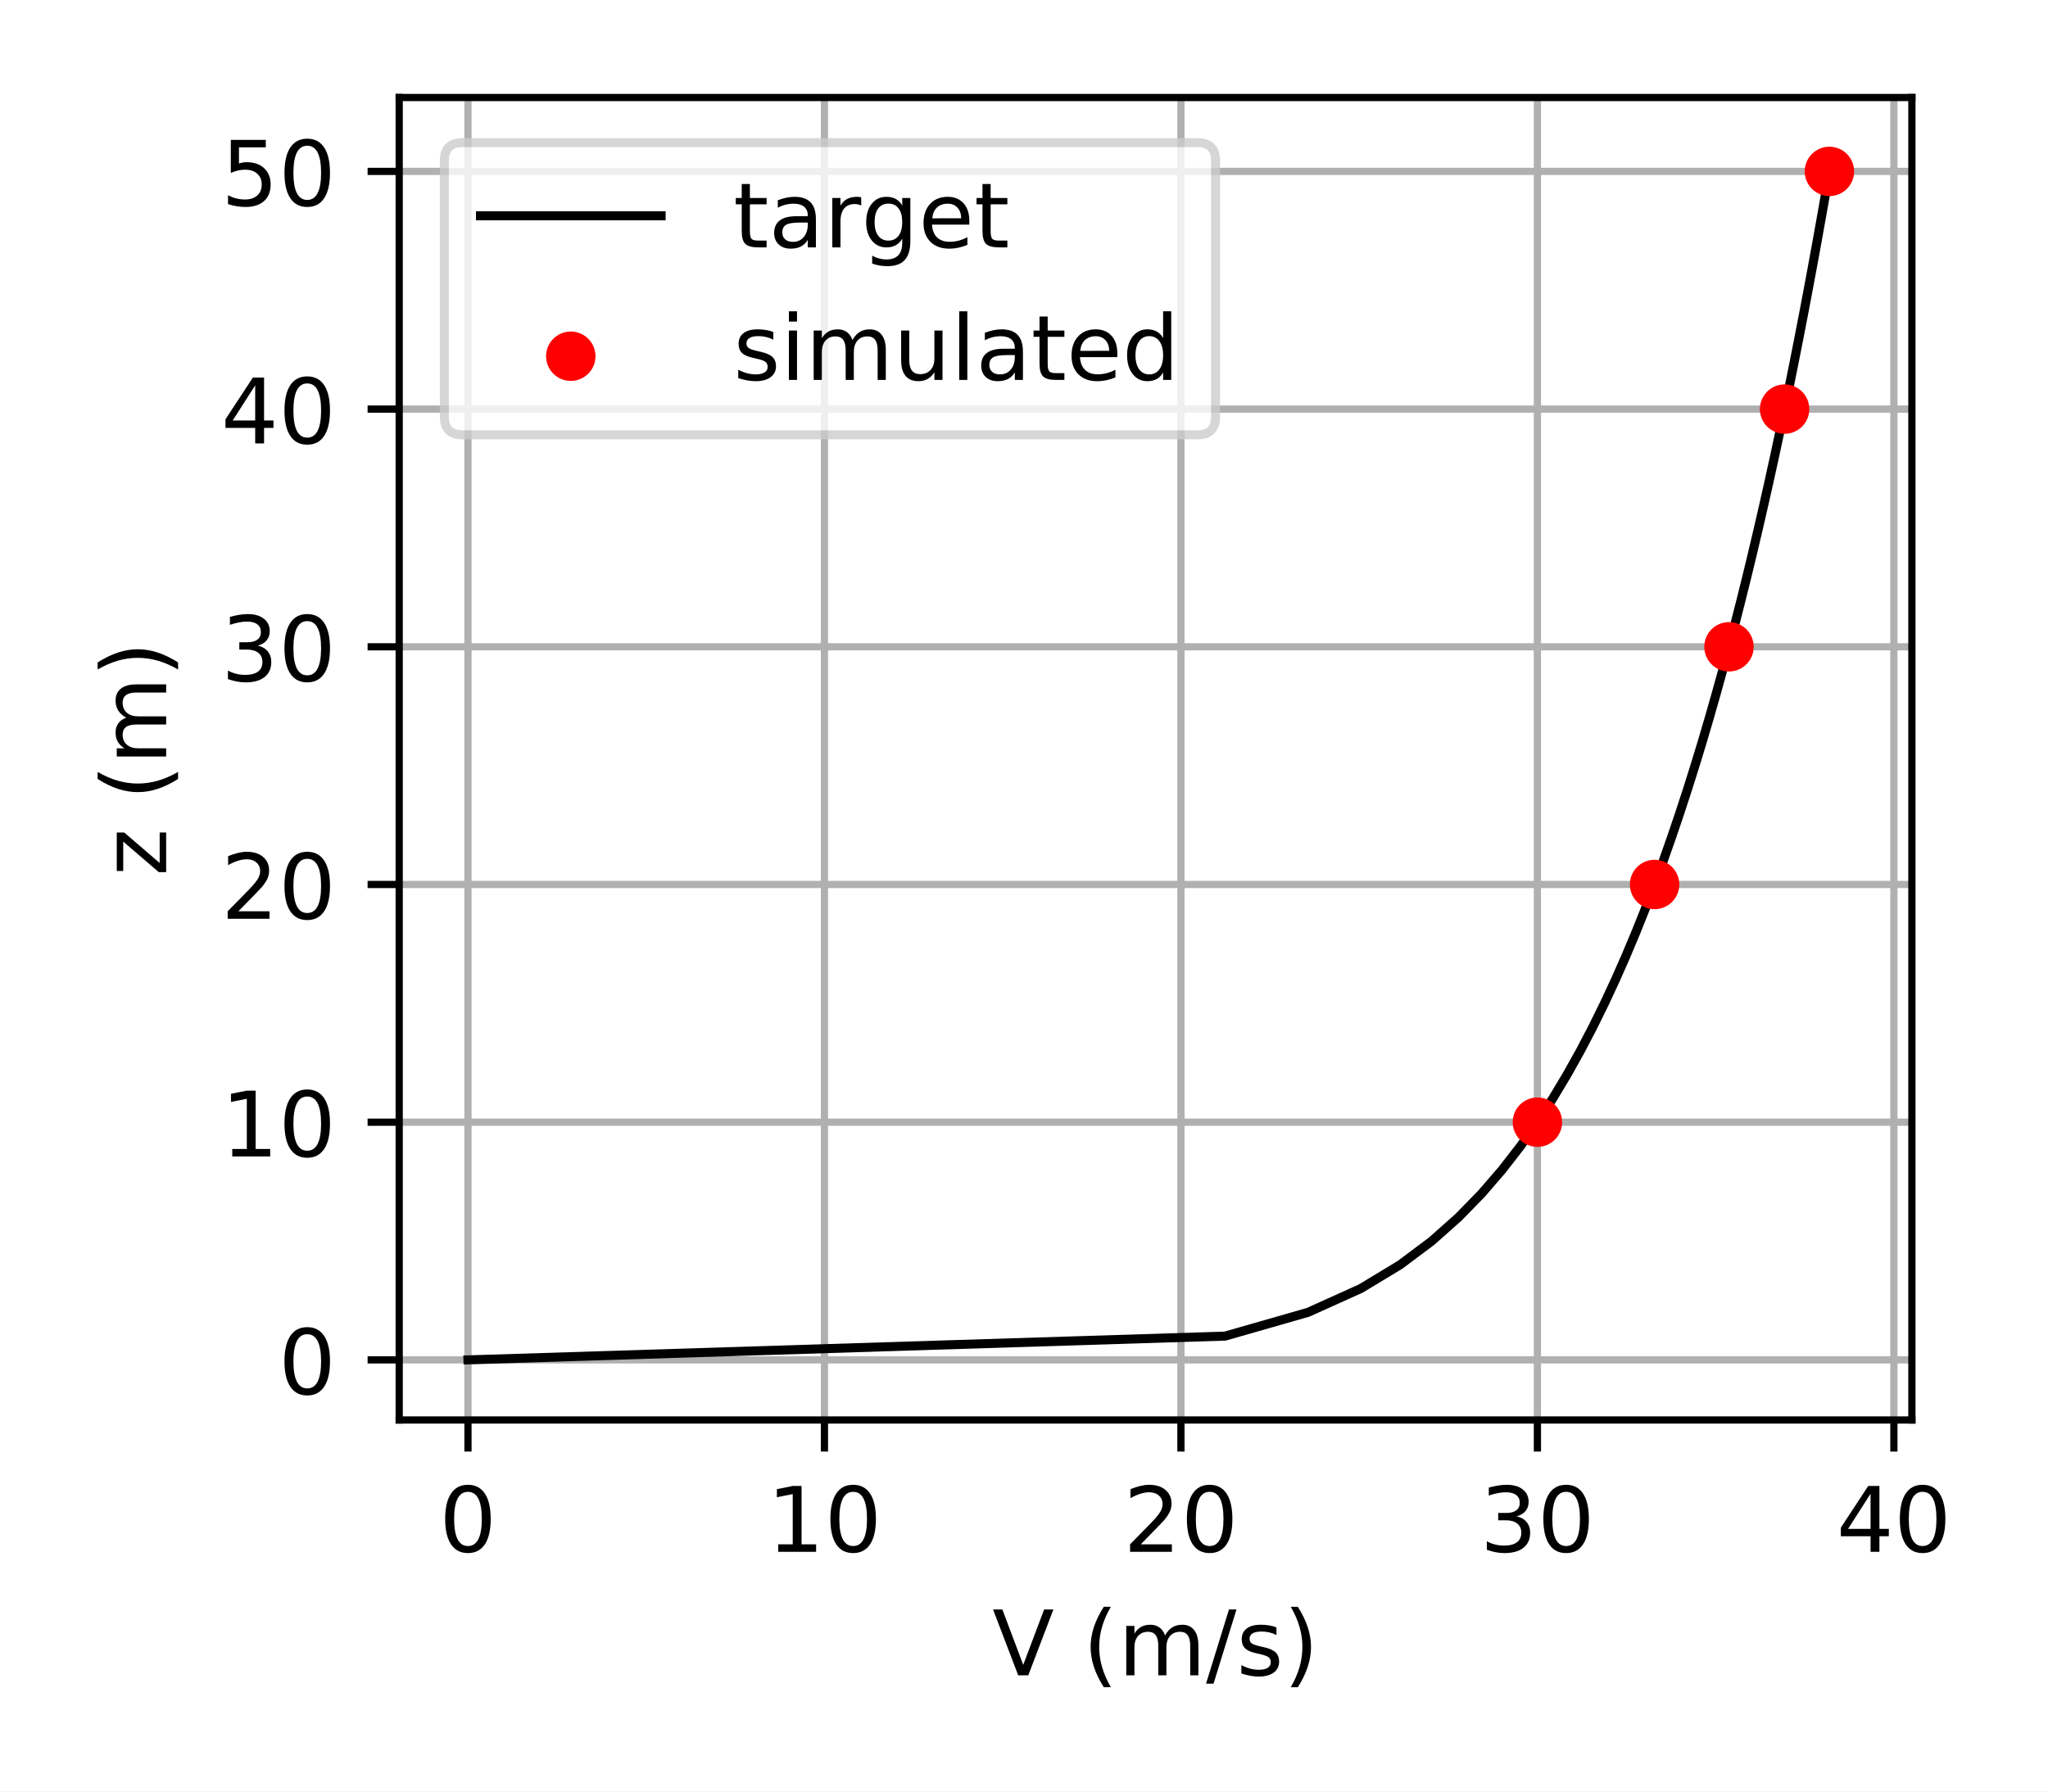
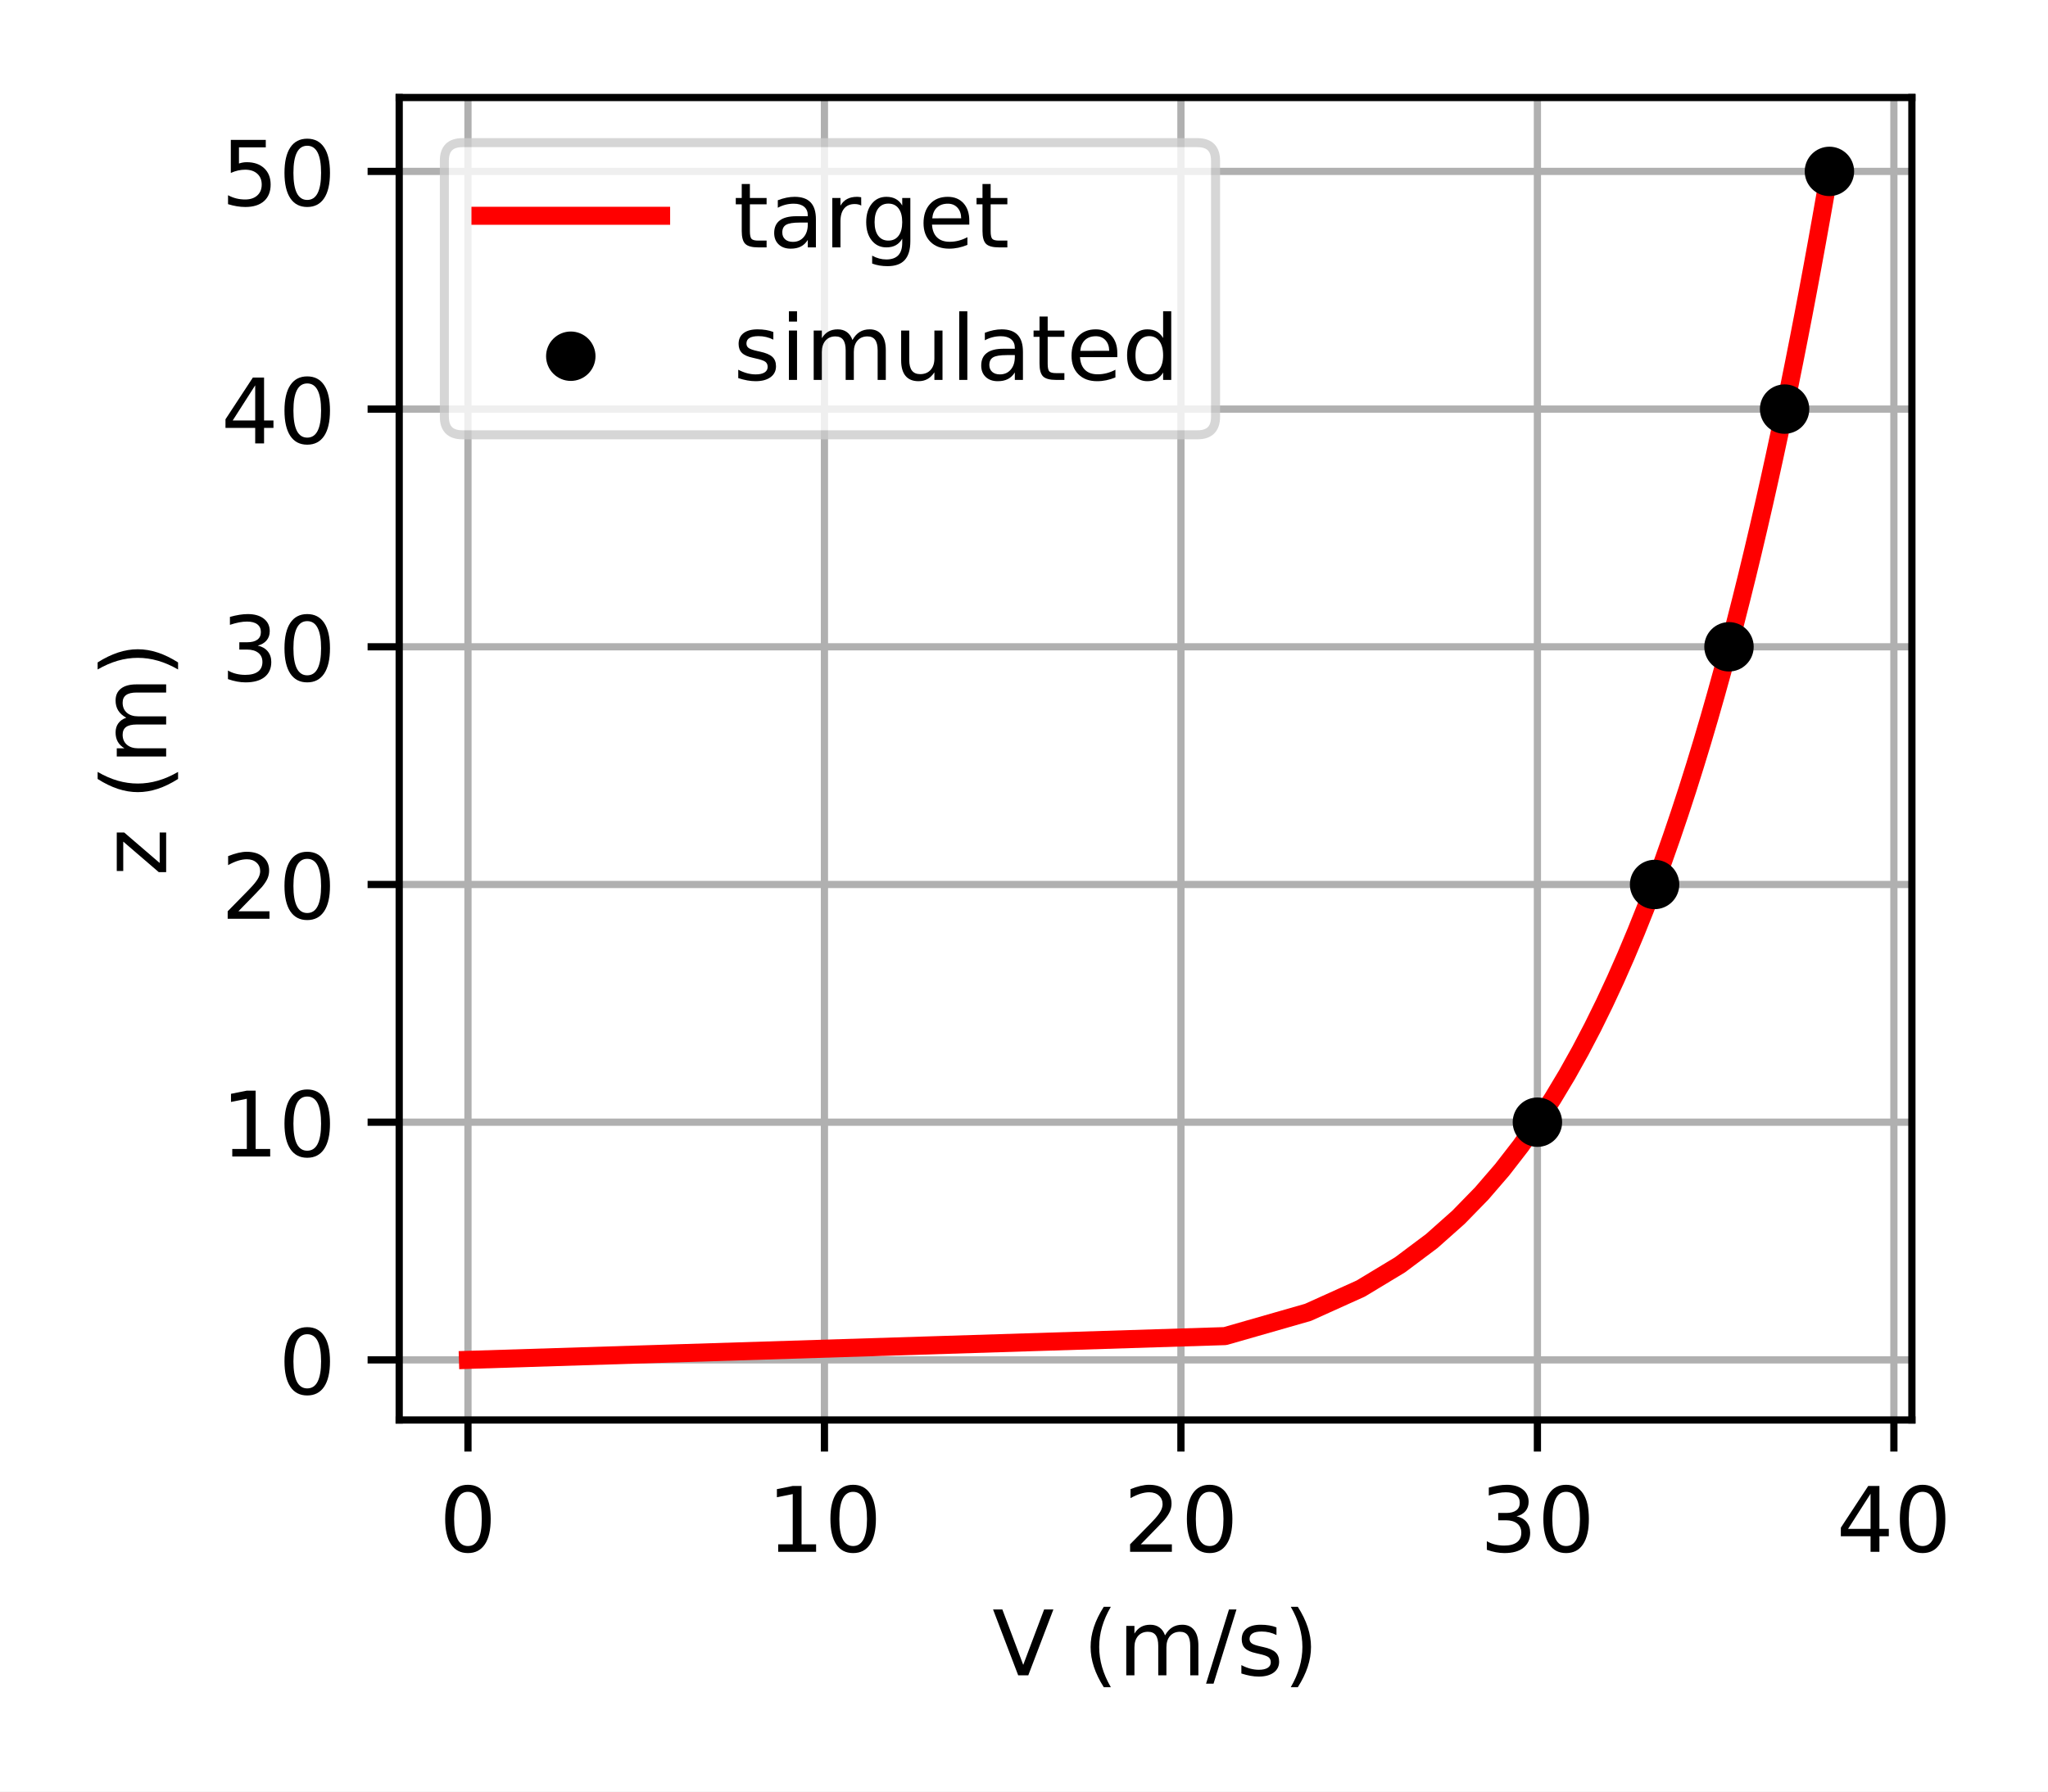
<svg xmlns="http://www.w3.org/2000/svg" xmlns:xlink="http://www.w3.org/1999/xlink" height="198.425pt" version="1.1" viewBox="0 0 226.772 198.425" width="226.772pt">
  <defs>
    <style type="text/css">
*{stroke-linecap:butt;stroke-linejoin:round;}
  </style>
  </defs>
  <g id="figure_1">
    <g id="patch_1">
      <path d="M 0 198.425  L 226.772 198.425  L 226.772 0  L 0 0  z " style="fill:#ffffff;" />
    </g>
    <g id="axes_1">
      <g id="patch_2">
        <path d="M 44.203 157.269  L 211.701 157.269  L 211.701 10.8  L 44.203 10.8  z " style="fill:#ffffff;" />
      </g>
      <g id="matplotlib.axis_1">
        <g id="xtick_1">
          <g id="line2d_1">
-             <path clip-path="url(#pdcd24d4dad)" d="M 51.817 157.269  L 51.817 10.8  " style="fill:none;stroke:#b0b0b0;stroke-linecap:square;stroke-width:0.8;" />
+             <path clip-path="url(#pe8f94f82e1)" d="M 51.817 157.269  L 51.817 10.8  " style="fill:none;stroke:#b0b0b0;stroke-linecap:square;stroke-width:0.8;" />
          </g>
          <g id="line2d_2">
            <defs>
-               <path d="M 0 0  L 0 3.5  " id="mf0723f403a" style="stroke:#000000;stroke-width:0.8;" />
-             </defs>
-             <g>
-               <use style="stroke:#000000;stroke-width:0.8;" x="51.817" xlink:href="#mf0723f403a" y="157.269" />
+               <path d="M 0 0  L 0 3.5  " id="m0ec9270f20" style="stroke:#000000;stroke-width:0.8;" />
+             </defs>
+             <g>
+               <use style="stroke:#000000;stroke-width:0.8;" x="51.817" xlink:href="#m0ec9270f20" y="157.269" />
            </g>
          </g>
          <g id="text_1">
            <defs>
              <path d="M 31.781 66.406  Q 24.172 66.406 20.328 58.906  Q 16.5 51.422 16.5 36.375  Q 16.5 21.391 20.328 13.891  Q 24.172 6.391 31.781 6.391  Q 39.453 6.391 43.281 13.891  Q 47.125 21.391 47.125 36.375  Q 47.125 51.422 43.281 58.906  Q 39.453 66.406 31.781 66.406  z M 31.781 74.219  Q 44.047 74.219 50.516 64.516  Q 56.984 54.828 56.984 36.375  Q 56.984 17.969 50.516 8.266  Q 44.047 -1.422 31.781 -1.422  Q 19.531 -1.422 13.062 8.266  Q 6.594 17.969 6.594 36.375  Q 6.594 54.828 13.062 64.516  Q 19.531 74.219 31.781 74.219  z " id="DejaVuSans-48" />
            </defs>
            <g transform="translate(48.63543 171.8674)scale(0.1 -0.1)">
              <use xlink:href="#DejaVuSans-48" />
            </g>
          </g>
        </g>
        <g id="xtick_2">
          <g id="line2d_3">
-             <path clip-path="url(#pdcd24d4dad)" d="M 91.289 157.269  L 91.289 10.8  " style="fill:none;stroke:#b0b0b0;stroke-linecap:square;stroke-width:0.8;" />
+             <path clip-path="url(#pe8f94f82e1)" d="M 91.289 157.269  L 91.289 10.8  " style="fill:none;stroke:#b0b0b0;stroke-linecap:square;stroke-width:0.8;" />
          </g>
          <g id="line2d_4">
            <g>
-               <use style="stroke:#000000;stroke-width:0.8;" x="91.289" xlink:href="#mf0723f403a" y="157.269" />
+               <use style="stroke:#000000;stroke-width:0.8;" x="91.289" xlink:href="#m0ec9270f20" y="157.269" />
            </g>
          </g>
          <g id="text_2">
            <defs>
              <path d="M 12.406 8.297  L 28.516 8.297  L 28.516 63.922  L 10.984 60.406  L 10.984 69.391  L 28.422 72.906  L 38.281 72.906  L 38.281 8.297  L 54.391 8.297  L 54.391 0  L 12.406 0  z " id="DejaVuSans-49" />
            </defs>
            <g transform="translate(84.92685 171.8674)scale(0.1 -0.1)">
              <use xlink:href="#DejaVuSans-49" />
              <use x="63.623" xlink:href="#DejaVuSans-48" />
            </g>
          </g>
        </g>
        <g id="xtick_3">
          <g id="line2d_5">
-             <path clip-path="url(#pdcd24d4dad)" d="M 130.762 157.269  L 130.762 10.8  " style="fill:none;stroke:#b0b0b0;stroke-linecap:square;stroke-width:0.8;" />
+             <path clip-path="url(#pe8f94f82e1)" d="M 130.762 157.269  L 130.762 10.8  " style="fill:none;stroke:#b0b0b0;stroke-linecap:square;stroke-width:0.8;" />
          </g>
          <g id="line2d_6">
            <g>
-               <use style="stroke:#000000;stroke-width:0.8;" x="130.762" xlink:href="#mf0723f403a" y="157.269" />
+               <use style="stroke:#000000;stroke-width:0.8;" x="130.762" xlink:href="#m0ec9270f20" y="157.269" />
            </g>
          </g>
          <g id="text_3">
            <defs>
              <path d="M 19.188 8.297  L 53.609 8.297  L 53.609 0  L 7.328 0  L 7.328 8.297  Q 12.938 14.109 22.625 23.891  Q 32.328 33.688 34.812 36.531  Q 39.547 41.844 41.422 45.531  Q 43.312 49.219 43.312 52.781  Q 43.312 58.594 39.234 62.25  Q 35.156 65.922 28.609 65.922  Q 23.969 65.922 18.812 64.312  Q 13.672 62.703 7.812 59.422  L 7.812 69.391  Q 13.766 71.781 18.938 73  Q 24.125 74.219 28.422 74.219  Q 39.75 74.219 46.484 68.547  Q 53.219 62.891 53.219 53.422  Q 53.219 48.922 51.531 44.891  Q 49.859 40.875 45.406 35.406  Q 44.188 33.984 37.641 27.219  Q 31.109 20.453 19.188 8.297  z " id="DejaVuSans-50" />
            </defs>
            <g transform="translate(124.3995 171.8674)scale(0.1 -0.1)">
              <use xlink:href="#DejaVuSans-50" />
              <use x="63.623" xlink:href="#DejaVuSans-48" />
            </g>
          </g>
        </g>
        <g id="xtick_4">
          <g id="line2d_7">
-             <path clip-path="url(#pdcd24d4dad)" d="M 170.235 157.269  L 170.235 10.8  " style="fill:none;stroke:#b0b0b0;stroke-linecap:square;stroke-width:0.8;" />
+             <path clip-path="url(#pe8f94f82e1)" d="M 170.235 157.269  L 170.235 10.8  " style="fill:none;stroke:#b0b0b0;stroke-linecap:square;stroke-width:0.8;" />
          </g>
          <g id="line2d_8">
            <g>
-               <use style="stroke:#000000;stroke-width:0.8;" x="170.235" xlink:href="#mf0723f403a" y="157.269" />
+               <use style="stroke:#000000;stroke-width:0.8;" x="170.235" xlink:href="#m0ec9270f20" y="157.269" />
            </g>
          </g>
          <g id="text_4">
            <defs>
              <path d="M 40.578 39.312  Q 47.656 37.797 51.625 33  Q 55.609 28.219 55.609 21.188  Q 55.609 10.406 48.188 4.484  Q 40.766 -1.422 27.094 -1.422  Q 22.516 -1.422 17.656 -0.516  Q 12.797 0.391 7.625 2.203  L 7.625 11.719  Q 11.719 9.328 16.594 8.109  Q 21.484 6.891 26.812 6.891  Q 36.078 6.891 40.938 10.547  Q 45.797 14.203 45.797 21.188  Q 45.797 27.641 41.281 31.266  Q 36.766 34.906 28.719 34.906  L 20.219 34.906  L 20.219 43.016  L 29.109 43.016  Q 36.375 43.016 40.234 45.922  Q 44.094 48.828 44.094 54.297  Q 44.094 59.906 40.109 62.906  Q 36.141 65.922 28.719 65.922  Q 24.656 65.922 20.016 65.031  Q 15.375 64.156 9.812 62.312  L 9.812 71.094  Q 15.438 72.656 20.344 73.438  Q 25.25 74.219 29.594 74.219  Q 40.828 74.219 47.359 69.109  Q 53.906 64.016 53.906 55.328  Q 53.906 49.266 50.438 45.094  Q 46.969 40.922 40.578 39.312  z " id="DejaVuSans-51" />
            </defs>
            <g transform="translate(163.8722 171.8674)scale(0.1 -0.1)">
              <use xlink:href="#DejaVuSans-51" />
              <use x="63.623" xlink:href="#DejaVuSans-48" />
            </g>
          </g>
        </g>
        <g id="xtick_5">
          <g id="line2d_9">
-             <path clip-path="url(#pdcd24d4dad)" d="M 209.707 157.269  L 209.707 10.8  " style="fill:none;stroke:#b0b0b0;stroke-linecap:square;stroke-width:0.8;" />
+             <path clip-path="url(#pe8f94f82e1)" d="M 209.707 157.269  L 209.707 10.8  " style="fill:none;stroke:#b0b0b0;stroke-linecap:square;stroke-width:0.8;" />
          </g>
          <g id="line2d_10">
            <g>
-               <use style="stroke:#000000;stroke-width:0.8;" x="209.707" xlink:href="#mf0723f403a" y="157.269" />
+               <use style="stroke:#000000;stroke-width:0.8;" x="209.707" xlink:href="#m0ec9270f20" y="157.269" />
            </g>
          </g>
          <g id="text_5">
            <defs>
              <path d="M 37.797 64.312  L 12.891 25.391  L 37.797 25.391  z M 35.203 72.906  L 47.609 72.906  L 47.609 25.391  L 58.016 25.391  L 58.016 17.188  L 47.609 17.188  L 47.609 0  L 37.797 0  L 37.797 17.188  L 4.891 17.188  L 4.891 26.703  z " id="DejaVuSans-52" />
            </defs>
            <g transform="translate(203.3449 171.8674)scale(0.1 -0.1)">
              <use xlink:href="#DejaVuSans-52" />
              <use x="63.623" xlink:href="#DejaVuSans-48" />
            </g>
          </g>
        </g>
        <g id="text_6">
          <defs>
            <path d="M 28.609 0  L 0.781 72.906  L 11.078 72.906  L 34.188 11.531  L 57.328 72.906  L 67.578 72.906  L 39.797 0  z " id="DejaVuSans-86" />
            <path id="DejaVuSans-32" />
            <path d="M 31 75.875  Q 24.469 64.656 21.281 53.656  Q 18.109 42.672 18.109 31.391  Q 18.109 20.125 21.312 9.062  Q 24.516 -2 31 -13.188  L 23.188 -13.188  Q 15.875 -1.703 12.234 9.375  Q 8.594 20.453 8.594 31.391  Q 8.594 42.281 12.203 53.312  Q 15.828 64.359 23.188 75.875  z " id="DejaVuSans-40" />
            <path d="M 52 44.188  Q 55.375 50.25 60.062 53.125  Q 64.75 56 71.094 56  Q 79.641 56 84.281 50.016  Q 88.922 44.047 88.922 33.016  L 88.922 0  L 79.891 0  L 79.891 32.719  Q 79.891 40.578 77.094 44.375  Q 74.312 48.188 68.609 48.188  Q 61.625 48.188 57.562 43.547  Q 53.516 38.922 53.516 30.906  L 53.516 0  L 44.484 0  L 44.484 32.719  Q 44.484 40.625 41.703 44.406  Q 38.922 48.188 33.109 48.188  Q 26.219 48.188 22.156 43.531  Q 18.109 38.875 18.109 30.906  L 18.109 0  L 9.078 0  L 9.078 54.688  L 18.109 54.688  L 18.109 46.188  Q 21.188 51.219 25.484 53.609  Q 29.781 56 35.688 56  Q 41.656 56 45.828 52.969  Q 50 49.953 52 44.188  z " id="DejaVuSans-109" />
            <path d="M 25.391 72.906  L 33.688 72.906  L 8.297 -9.281  L 0 -9.281  z " id="DejaVuSans-47" />
            <path d="M 44.281 53.078  L 44.281 44.578  Q 40.484 46.531 36.375 47.5  Q 32.281 48.484 27.875 48.484  Q 21.188 48.484 17.844 46.438  Q 14.5 44.391 14.5 40.281  Q 14.5 37.156 16.891 35.375  Q 19.281 33.594 26.516 31.984  L 29.594 31.297  Q 39.156 29.25 43.188 25.516  Q 47.219 21.781 47.219 15.094  Q 47.219 7.469 41.188 3.016  Q 35.156 -1.422 24.609 -1.422  Q 20.219 -1.422 15.453 -0.562  Q 10.688 0.297 5.422 2  L 5.422 11.281  Q 10.406 8.688 15.234 7.391  Q 20.062 6.109 24.812 6.109  Q 31.156 6.109 34.562 8.281  Q 37.984 10.453 37.984 14.406  Q 37.984 18.062 35.516 20.016  Q 33.062 21.969 24.703 23.781  L 21.578 24.516  Q 13.234 26.266 9.516 29.906  Q 5.812 33.547 5.812 39.891  Q 5.812 47.609 11.281 51.797  Q 16.75 56 26.812 56  Q 31.781 56 36.172 55.266  Q 40.578 54.547 44.281 53.078  z " id="DejaVuSans-115" />
            <path d="M 8.016 75.875  L 15.828 75.875  Q 23.141 64.359 26.781 53.312  Q 30.422 42.281 30.422 31.391  Q 30.422 20.453 26.781 9.375  Q 23.141 -1.703 15.828 -13.188  L 8.016 -13.188  Q 14.5 -2 17.703 9.062  Q 20.906 20.125 20.906 31.391  Q 20.906 42.672 17.703 53.656  Q 14.5 64.656 8.016 75.875  z " id="DejaVuSans-41" />
          </defs>
          <g transform="translate(109.8819 185.5455)scale(0.1 -0.1)">
            <use xlink:href="#DejaVuSans-86" />
            <use x="68.408" xlink:href="#DejaVuSans-32" />
            <use x="100.195" xlink:href="#DejaVuSans-40" />
            <use x="139.209" xlink:href="#DejaVuSans-109" />
            <use x="236.621" xlink:href="#DejaVuSans-47" />
            <use x="270.312" xlink:href="#DejaVuSans-115" />
            <use x="322.412" xlink:href="#DejaVuSans-41" />
          </g>
        </g>
      </g>
      <g id="matplotlib.axis_2">
        <g id="ytick_1">
          <g id="line2d_11">
-             <path clip-path="url(#pdcd24d4dad)" d="M 44.203 150.611  L 211.701 150.611  " style="fill:none;stroke:#b0b0b0;stroke-linecap:square;stroke-width:0.8;" />
+             <path clip-path="url(#pe8f94f82e1)" d="M 44.203 150.611  L 211.701 150.611  " style="fill:none;stroke:#b0b0b0;stroke-linecap:square;stroke-width:0.8;" />
          </g>
          <g id="line2d_12">
            <defs>
-               <path d="M 0 0  L -3.5 0  " id="mcab1af1885" style="stroke:#000000;stroke-width:0.8;" />
-             </defs>
-             <g>
-               <use style="stroke:#000000;stroke-width:0.8;" x="44.203" xlink:href="#mcab1af1885" y="150.611" />
+               <path d="M 0 0  L -3.5 0  " id="m6066e47d6d" style="stroke:#000000;stroke-width:0.8;" />
+             </defs>
+             <g>
+               <use style="stroke:#000000;stroke-width:0.8;" x="44.203" xlink:href="#m6066e47d6d" y="150.611" />
            </g>
          </g>
          <g id="text_7">
            <g transform="translate(30.84062 154.4105)scale(0.1 -0.1)">
              <use xlink:href="#DejaVuSans-48" />
            </g>
          </g>
        </g>
        <g id="ytick_2">
          <g id="line2d_13">
-             <path clip-path="url(#pdcd24d4dad)" d="M 44.203 124.286  L 211.701 124.286  " style="fill:none;stroke:#b0b0b0;stroke-linecap:square;stroke-width:0.8;" />
+             <path clip-path="url(#pe8f94f82e1)" d="M 44.203 124.286  L 211.701 124.286  " style="fill:none;stroke:#b0b0b0;stroke-linecap:square;stroke-width:0.8;" />
          </g>
          <g id="line2d_14">
            <g>
-               <use style="stroke:#000000;stroke-width:0.8;" x="44.203" xlink:href="#mcab1af1885" y="124.286" />
+               <use style="stroke:#000000;stroke-width:0.8;" x="44.203" xlink:href="#m6066e47d6d" y="124.286" />
            </g>
          </g>
          <g id="text_8">
            <g transform="translate(24.47812 128.0849)scale(0.1 -0.1)">
              <use xlink:href="#DejaVuSans-49" />
              <use x="63.623" xlink:href="#DejaVuSans-48" />
            </g>
          </g>
        </g>
        <g id="ytick_3">
          <g id="line2d_15">
-             <path clip-path="url(#pdcd24d4dad)" d="M 44.203 97.96  L 211.701 97.96  " style="fill:none;stroke:#b0b0b0;stroke-linecap:square;stroke-width:0.8;" />
+             <path clip-path="url(#pe8f94f82e1)" d="M 44.203 97.96  L 211.701 97.96  " style="fill:none;stroke:#b0b0b0;stroke-linecap:square;stroke-width:0.8;" />
          </g>
          <g id="line2d_16">
            <g>
-               <use style="stroke:#000000;stroke-width:0.8;" x="44.203" xlink:href="#mcab1af1885" y="97.96" />
+               <use style="stroke:#000000;stroke-width:0.8;" x="44.203" xlink:href="#m6066e47d6d" y="97.96" />
            </g>
          </g>
          <g id="text_9">
            <g transform="translate(24.47812 101.7593)scale(0.1 -0.1)">
              <use xlink:href="#DejaVuSans-50" />
              <use x="63.623" xlink:href="#DejaVuSans-48" />
            </g>
          </g>
        </g>
        <g id="ytick_4">
          <g id="line2d_17">
-             <path clip-path="url(#pdcd24d4dad)" d="M 44.203 71.635  L 211.701 71.635  " style="fill:none;stroke:#b0b0b0;stroke-linecap:square;stroke-width:0.8;" />
+             <path clip-path="url(#pe8f94f82e1)" d="M 44.203 71.635  L 211.701 71.635  " style="fill:none;stroke:#b0b0b0;stroke-linecap:square;stroke-width:0.8;" />
          </g>
          <g id="line2d_18">
            <g>
-               <use style="stroke:#000000;stroke-width:0.8;" x="44.203" xlink:href="#mcab1af1885" y="71.635" />
+               <use style="stroke:#000000;stroke-width:0.8;" x="44.203" xlink:href="#m6066e47d6d" y="71.635" />
            </g>
          </g>
          <g id="text_10">
            <g transform="translate(24.47812 75.43376)scale(0.1 -0.1)">
              <use xlink:href="#DejaVuSans-51" />
              <use x="63.623" xlink:href="#DejaVuSans-48" />
            </g>
          </g>
        </g>
        <g id="ytick_5">
          <g id="line2d_19">
-             <path clip-path="url(#pdcd24d4dad)" d="M 44.203 45.309  L 211.701 45.309  " style="fill:none;stroke:#b0b0b0;stroke-linecap:square;stroke-width:0.8;" />
+             <path clip-path="url(#pe8f94f82e1)" d="M 44.203 45.309  L 211.701 45.309  " style="fill:none;stroke:#b0b0b0;stroke-linecap:square;stroke-width:0.8;" />
          </g>
          <g id="line2d_20">
            <g>
-               <use style="stroke:#000000;stroke-width:0.8;" x="44.203" xlink:href="#mcab1af1885" y="45.309" />
+               <use style="stroke:#000000;stroke-width:0.8;" x="44.203" xlink:href="#m6066e47d6d" y="45.309" />
            </g>
          </g>
          <g id="text_11">
            <g transform="translate(24.47812 49.10818)scale(0.1 -0.1)">
              <use xlink:href="#DejaVuSans-52" />
              <use x="63.623" xlink:href="#DejaVuSans-48" />
            </g>
          </g>
        </g>
        <g id="ytick_6">
          <g id="line2d_21">
-             <path clip-path="url(#pdcd24d4dad)" d="M 44.203 18.983  L 211.701 18.983  " style="fill:none;stroke:#b0b0b0;stroke-linecap:square;stroke-width:0.8;" />
+             <path clip-path="url(#pe8f94f82e1)" d="M 44.203 18.983  L 211.701 18.983  " style="fill:none;stroke:#b0b0b0;stroke-linecap:square;stroke-width:0.8;" />
          </g>
          <g id="line2d_22">
            <g>
-               <use style="stroke:#000000;stroke-width:0.8;" x="44.203" xlink:href="#mcab1af1885" y="18.983" />
+               <use style="stroke:#000000;stroke-width:0.8;" x="44.203" xlink:href="#m6066e47d6d" y="18.983" />
            </g>
          </g>
          <g id="text_12">
            <defs>
              <path d="M 10.797 72.906  L 49.516 72.906  L 49.516 64.594  L 19.828 64.594  L 19.828 46.734  Q 21.969 47.469 24.109 47.828  Q 26.266 48.188 28.422 48.188  Q 40.625 48.188 47.75 41.5  Q 54.891 34.812 54.891 23.391  Q 54.891 11.625 47.562 5.094  Q 40.234 -1.422 26.906 -1.422  Q 22.312 -1.422 17.547 -0.641  Q 12.797 0.141 7.719 1.703  L 7.719 11.625  Q 12.109 9.234 16.797 8.062  Q 21.484 6.891 26.703 6.891  Q 35.156 6.891 40.078 11.328  Q 45.016 15.766 45.016 23.391  Q 45.016 31 40.078 35.438  Q 35.156 39.891 26.703 39.891  Q 22.75 39.891 18.812 39.016  Q 14.891 38.141 10.797 36.281  z " id="DejaVuSans-53" />
            </defs>
            <g transform="translate(24.47812 22.7826)scale(0.1 -0.1)">
              <use xlink:href="#DejaVuSans-53" />
              <use x="63.623" xlink:href="#DejaVuSans-48" />
            </g>
          </g>
        </g>
        <g id="text_13">
          <defs>
            <path d="M 5.516 54.688  L 48.188 54.688  L 48.188 46.484  L 14.406 7.172  L 48.188 7.172  L 48.188 0  L 4.297 0  L 4.297 8.203  L 38.094 47.516  L 5.516 47.516  z " id="DejaVuSans-122" />
          </defs>
          <g transform="translate(18.39844 97.01963)rotate(-90)scale(0.1 -0.1)">
            <use xlink:href="#DejaVuSans-122" />
            <use x="52.49" xlink:href="#DejaVuSans-32" />
            <use x="84.277" xlink:href="#DejaVuSans-40" />
            <use x="123.291" xlink:href="#DejaVuSans-109" />
            <use x="220.703" xlink:href="#DejaVuSans-41" />
          </g>
        </g>
      </g>
      <g id="line2d_23">
-         <path clip-path="url(#pdcd24d4dad)" d="M 51.817 150.611  L 135.65 147.979  L 144.836 145.346  L 150.669 142.714  L 155.028 140.081  L 158.541 137.448  L 161.5 134.816  L 164.066 132.183  L 166.337 129.551  L 168.378 126.918  L 170.235 124.286  L 171.94 121.653  L 173.518 119.021  L 174.988 116.388  L 176.365 113.755  L 177.66 111.123  L 178.885 108.49  L 180.045 105.858  L 181.149 103.225  L 182.203 100.593  L 183.21 97.96  L 184.175 95.328  L 185.102 92.695  L 185.993 90.062  L 186.853 87.43  L 187.682 84.797  L 188.484 82.165  L 189.26 79.532  L 190.011 76.9  L 190.741 74.267  L 191.449 71.635  L 192.137 69.002  L 192.807 66.369  L 193.46 63.737  L 194.095 61.104  L 194.715 58.472  L 195.32 55.839  L 195.911 53.207  L 196.489 50.574  L 197.054 47.942  L 197.606 45.309  L 198.147 42.676  L 198.677 40.044  L 199.197 37.411  L 199.706 34.779  L 200.205 32.146  L 200.695 29.514  L 201.176 26.881  L 201.648 24.248  L 202.113 21.616  L 202.569 18.983  " style="fill:none;stroke:#000000;stroke-linecap:square;" />
+         <path clip-path="url(#pe8f94f82e1)" d="M 51.817 150.611  L 135.65 147.979  L 144.836 145.346  L 150.669 142.714  L 155.028 140.081  L 158.541 137.448  L 161.5 134.816  L 164.066 132.183  L 166.337 129.551  L 168.378 126.918  L 170.235 124.286  L 171.94 121.653  L 173.518 119.021  L 174.988 116.388  L 176.365 113.755  L 177.66 111.123  L 178.885 108.49  L 180.045 105.858  L 181.149 103.225  L 182.203 100.593  L 183.21 97.96  L 184.175 95.328  L 185.102 92.695  L 185.993 90.062  L 186.853 87.43  L 187.682 84.797  L 188.484 82.165  L 189.26 79.532  L 190.011 76.9  L 190.741 74.267  L 191.449 71.635  L 192.137 69.002  L 192.807 66.369  L 193.46 63.737  L 194.095 61.104  L 194.715 58.472  L 195.32 55.839  L 195.911 53.207  L 196.489 50.574  L 197.054 47.942  L 197.606 45.309  L 198.147 42.676  L 198.677 40.044  L 199.197 37.411  L 199.706 34.779  L 200.205 32.146  L 200.695 29.514  L 201.176 26.881  L 201.648 24.248  L 202.113 21.616  L 202.569 18.983  " style="fill:none;stroke:#ff0000;stroke-linecap:square;stroke-width:2;" />
      </g>
      <g id="PathCollection_1">
        <defs>
-           <path d="M 0 2.236  C 0.593 2.236 1.162 2 1.581 1.581  C 2 1.162 2.236 0.593 2.236 0  C 2.236 -0.593 2 -1.162 1.581 -1.581  C 1.162 -2 0.593 -2.236 0 -2.236  C -0.593 -2.236 -1.162 -2 -1.581 -1.581  C -2 -1.162 -2.236 -0.593 -2.236 0  C -2.236 0.593 -2 1.162 -1.581 1.581  C -1.162 2 -0.593 2.236 0 2.236  z " id="mf672ad4855" style="stroke:#ff0000;" />
+           <path d="M 0 2.236  C 0.593 2.236 1.162 2 1.581 1.581  C 2 1.162 2.236 0.593 2.236 0  C 2.236 -0.593 2 -1.162 1.581 -1.581  C 1.162 -2 0.593 -2.236 0 -2.236  C -0.593 -2.236 -1.162 -2 -1.581 -1.581  C -2 -1.162 -2.236 -0.593 -2.236 0  C -2.236 0.593 -2 1.162 -1.581 1.581  C -1.162 2 -0.593 2.236 0 2.236  z " id="mbd048124bb" style="stroke:#000000;" />
        </defs>
-         <g clip-path="url(#pdcd24d4dad)">
-           <use style="fill:#ff0000;stroke:#ff0000;" x="170.235" xlink:href="#mf672ad4855" y="124.286" />
-           <use style="fill:#ff0000;stroke:#ff0000;" x="183.21" xlink:href="#mf672ad4855" y="97.96" />
-           <use style="fill:#ff0000;stroke:#ff0000;" x="191.449" xlink:href="#mf672ad4855" y="71.635" />
-           <use style="fill:#ff0000;stroke:#ff0000;" x="197.606" xlink:href="#mf672ad4855" y="45.309" />
-           <use style="fill:#ff0000;stroke:#ff0000;" x="202.569" xlink:href="#mf672ad4855" y="18.983" />
+         <g clip-path="url(#pe8f94f82e1)">
+           <use style="stroke:#000000;" x="170.235" xlink:href="#mbd048124bb" y="124.286" />
+           <use style="stroke:#000000;" x="183.21" xlink:href="#mbd048124bb" y="97.96" />
+           <use style="stroke:#000000;" x="191.449" xlink:href="#mbd048124bb" y="71.635" />
+           <use style="stroke:#000000;" x="197.606" xlink:href="#mbd048124bb" y="45.309" />
+           <use style="stroke:#000000;" x="202.569" xlink:href="#mbd048124bb" y="18.983" />
        </g>
      </g>
      <g id="patch_3">
        <path d="M 44.203 157.269  L 44.203 10.8  " style="fill:none;stroke:#000000;stroke-linecap:square;stroke-linejoin:miter;stroke-width:0.8;" />
      </g>
      <g id="patch_4">
        <path d="M 211.701 157.269  L 211.701 10.8  " style="fill:none;stroke:#000000;stroke-linecap:square;stroke-linejoin:miter;stroke-width:0.8;" />
      </g>
      <g id="patch_5">
        <path d="M 44.203 157.269  L 211.701 157.269  " style="fill:none;stroke:#000000;stroke-linecap:square;stroke-linejoin:miter;stroke-width:0.8;" />
      </g>
      <g id="patch_6">
        <path d="M 44.203 10.8  L 211.701 10.8  " style="fill:none;stroke:#000000;stroke-linecap:square;stroke-linejoin:miter;stroke-width:0.8;" />
      </g>
      <g id="legend_1">
        <g id="patch_7">
          <path d="M 51.203 48.156  L 132.597 48.156  Q 134.597 48.156 134.597 46.156  L 134.597 17.8  Q 134.597 15.8 132.597 15.8  L 51.203 15.8  Q 49.203 15.8 49.203 17.8  L 49.203 46.156  Q 49.203 48.156 51.203 48.156  z " style="fill:#ffffff;opacity:0.8;stroke:#cccccc;stroke-linejoin:miter;" />
        </g>
        <g id="line2d_24">
-           <path d="M 53.203 23.898  L 73.203 23.898  " style="fill:none;stroke:#000000;stroke-linecap:square;" />
+           <path d="M 53.203 23.898  L 73.203 23.898  " style="fill:none;stroke:#ff0000;stroke-linecap:square;stroke-width:2;" />
        </g>
        <g id="line2d_25" />
        <g id="text_14">
          <defs>
            <path d="M 18.312 70.219  L 18.312 54.688  L 36.812 54.688  L 36.812 47.703  L 18.312 47.703  L 18.312 18.016  Q 18.312 11.328 20.141 9.422  Q 21.969 7.516 27.594 7.516  L 36.812 7.516  L 36.812 0  L 27.594 0  Q 17.188 0 13.234 3.875  Q 9.281 7.766 9.281 18.016  L 9.281 47.703  L 2.688 47.703  L 2.688 54.688  L 9.281 54.688  L 9.281 70.219  z " id="DejaVuSans-116" />
            <path d="M 34.281 27.484  Q 23.391 27.484 19.188 25  Q 14.984 22.516 14.984 16.5  Q 14.984 11.719 18.141 8.906  Q 21.297 6.109 26.703 6.109  Q 34.188 6.109 38.703 11.406  Q 43.219 16.703 43.219 25.484  L 43.219 27.484  z M 52.203 31.203  L 52.203 0  L 43.219 0  L 43.219 8.297  Q 40.141 3.328 35.547 0.953  Q 30.953 -1.422 24.312 -1.422  Q 15.922 -1.422 10.953 3.297  Q 6 8.016 6 15.922  Q 6 25.141 12.172 29.828  Q 18.359 34.516 30.609 34.516  L 43.219 34.516  L 43.219 35.406  Q 43.219 41.609 39.141 45  Q 35.062 48.391 27.688 48.391  Q 23 48.391 18.547 47.266  Q 14.109 46.141 10.016 43.891  L 10.016 52.203  Q 14.938 54.109 19.578 55.047  Q 24.219 56 28.609 56  Q 40.484 56 46.344 49.844  Q 52.203 43.703 52.203 31.203  z " id="DejaVuSans-97" />
            <path d="M 41.109 46.297  Q 39.594 47.172 37.812 47.578  Q 36.031 48 33.891 48  Q 26.266 48 22.188 43.047  Q 18.109 38.094 18.109 28.812  L 18.109 0  L 9.078 0  L 9.078 54.688  L 18.109 54.688  L 18.109 46.188  Q 20.953 51.172 25.484 53.578  Q 30.031 56 36.531 56  Q 37.453 56 38.578 55.875  Q 39.703 55.766 41.062 55.516  z " id="DejaVuSans-114" />
            <path d="M 45.406 27.984  Q 45.406 37.75 41.375 43.109  Q 37.359 48.484 30.078 48.484  Q 22.859 48.484 18.828 43.109  Q 14.797 37.75 14.797 27.984  Q 14.797 18.266 18.828 12.891  Q 22.859 7.516 30.078 7.516  Q 37.359 7.516 41.375 12.891  Q 45.406 18.266 45.406 27.984  z M 54.391 6.781  Q 54.391 -7.172 48.188 -13.984  Q 42 -20.797 29.203 -20.797  Q 24.469 -20.797 20.266 -20.094  Q 16.062 -19.391 12.109 -17.922  L 12.109 -9.188  Q 16.062 -11.328 19.922 -12.344  Q 23.781 -13.375 27.781 -13.375  Q 36.625 -13.375 41.016 -8.766  Q 45.406 -4.156 45.406 5.172  L 45.406 9.625  Q 42.625 4.781 38.281 2.391  Q 33.938 0 27.875 0  Q 17.828 0 11.672 7.656  Q 5.516 15.328 5.516 27.984  Q 5.516 40.672 11.672 48.328  Q 17.828 56 27.875 56  Q 33.938 56 38.281 53.609  Q 42.625 51.219 45.406 46.391  L 45.406 54.688  L 54.391 54.688  z " id="DejaVuSans-103" />
            <path d="M 56.203 29.594  L 56.203 25.203  L 14.891 25.203  Q 15.484 15.922 20.484 11.062  Q 25.484 6.203 34.422 6.203  Q 39.594 6.203 44.453 7.469  Q 49.312 8.734 54.109 11.281  L 54.109 2.781  Q 49.266 0.734 44.188 -0.344  Q 39.109 -1.422 33.891 -1.422  Q 20.797 -1.422 13.156 6.188  Q 5.516 13.812 5.516 26.812  Q 5.516 40.234 12.766 48.109  Q 20.016 56 32.328 56  Q 43.359 56 49.781 48.891  Q 56.203 41.797 56.203 29.594  z M 47.219 32.234  Q 47.125 39.594 43.094 43.984  Q 39.062 48.391 32.422 48.391  Q 24.906 48.391 20.391 44.141  Q 15.875 39.891 15.188 32.172  z " id="DejaVuSans-101" />
          </defs>
          <g transform="translate(81.20312 27.39844)scale(0.1 -0.1)">
            <use xlink:href="#DejaVuSans-116" />
            <use x="39.209" xlink:href="#DejaVuSans-97" />
            <use x="100.488" xlink:href="#DejaVuSans-114" />
            <use x="141.586" xlink:href="#DejaVuSans-103" />
            <use x="205.062" xlink:href="#DejaVuSans-101" />
            <use x="266.586" xlink:href="#DejaVuSans-116" />
          </g>
        </g>
        <g id="PathCollection_2">
          <g>
-             <use style="fill:#ff0000;stroke:#ff0000;" x="63.203" xlink:href="#mf672ad4855" y="39.452" />
+             <use style="stroke:#000000;" x="63.203" xlink:href="#mbd048124bb" y="39.452" />
          </g>
        </g>
        <g id="text_15">
          <defs>
            <path d="M 9.422 54.688  L 18.406 54.688  L 18.406 0  L 9.422 0  z M 9.422 75.984  L 18.406 75.984  L 18.406 64.594  L 9.422 64.594  z " id="DejaVuSans-105" />
            <path d="M 8.5 21.578  L 8.5 54.688  L 17.484 54.688  L 17.484 21.922  Q 17.484 14.156 20.5 10.266  Q 23.531 6.391 29.594 6.391  Q 36.859 6.391 41.078 11.031  Q 45.312 15.672 45.312 23.688  L 45.312 54.688  L 54.297 54.688  L 54.297 0  L 45.312 0  L 45.312 8.406  Q 42.047 3.422 37.719 1  Q 33.406 -1.422 27.688 -1.422  Q 18.266 -1.422 13.375 4.438  Q 8.5 10.297 8.5 21.578  z M 31.109 56  z " id="DejaVuSans-117" />
            <path d="M 9.422 75.984  L 18.406 75.984  L 18.406 0  L 9.422 0  z " id="DejaVuSans-108" />
            <path d="M 45.406 46.391  L 45.406 75.984  L 54.391 75.984  L 54.391 0  L 45.406 0  L 45.406 8.203  Q 42.578 3.328 38.25 0.953  Q 33.938 -1.422 27.875 -1.422  Q 17.969 -1.422 11.734 6.484  Q 5.516 14.406 5.516 27.297  Q 5.516 40.188 11.734 48.094  Q 17.969 56 27.875 56  Q 33.938 56 38.25 53.625  Q 42.578 51.266 45.406 46.391  z M 14.797 27.297  Q 14.797 17.391 18.875 11.75  Q 22.953 6.109 30.078 6.109  Q 37.203 6.109 41.297 11.75  Q 45.406 17.391 45.406 27.297  Q 45.406 37.203 41.297 42.844  Q 37.203 48.484 30.078 48.484  Q 22.953 48.484 18.875 42.844  Q 14.797 37.203 14.797 27.297  z " id="DejaVuSans-100" />
          </defs>
          <g transform="translate(81.20312 42.07656)scale(0.1 -0.1)">
            <use xlink:href="#DejaVuSans-115" />
            <use x="52.1" xlink:href="#DejaVuSans-105" />
            <use x="79.883" xlink:href="#DejaVuSans-109" />
            <use x="177.295" xlink:href="#DejaVuSans-117" />
            <use x="240.674" xlink:href="#DejaVuSans-108" />
            <use x="268.457" xlink:href="#DejaVuSans-97" />
            <use x="329.736" xlink:href="#DejaVuSans-116" />
            <use x="368.945" xlink:href="#DejaVuSans-101" />
            <use x="430.469" xlink:href="#DejaVuSans-100" />
          </g>
        </g>
      </g>
    </g>
  </g>
  <defs>
-     <clipPath id="pdcd24d4dad">
+     <clipPath id="pe8f94f82e1">
      <rect height="146.469" width="167.498" x="44.203" y="10.8" />
    </clipPath>
  </defs>
</svg>
